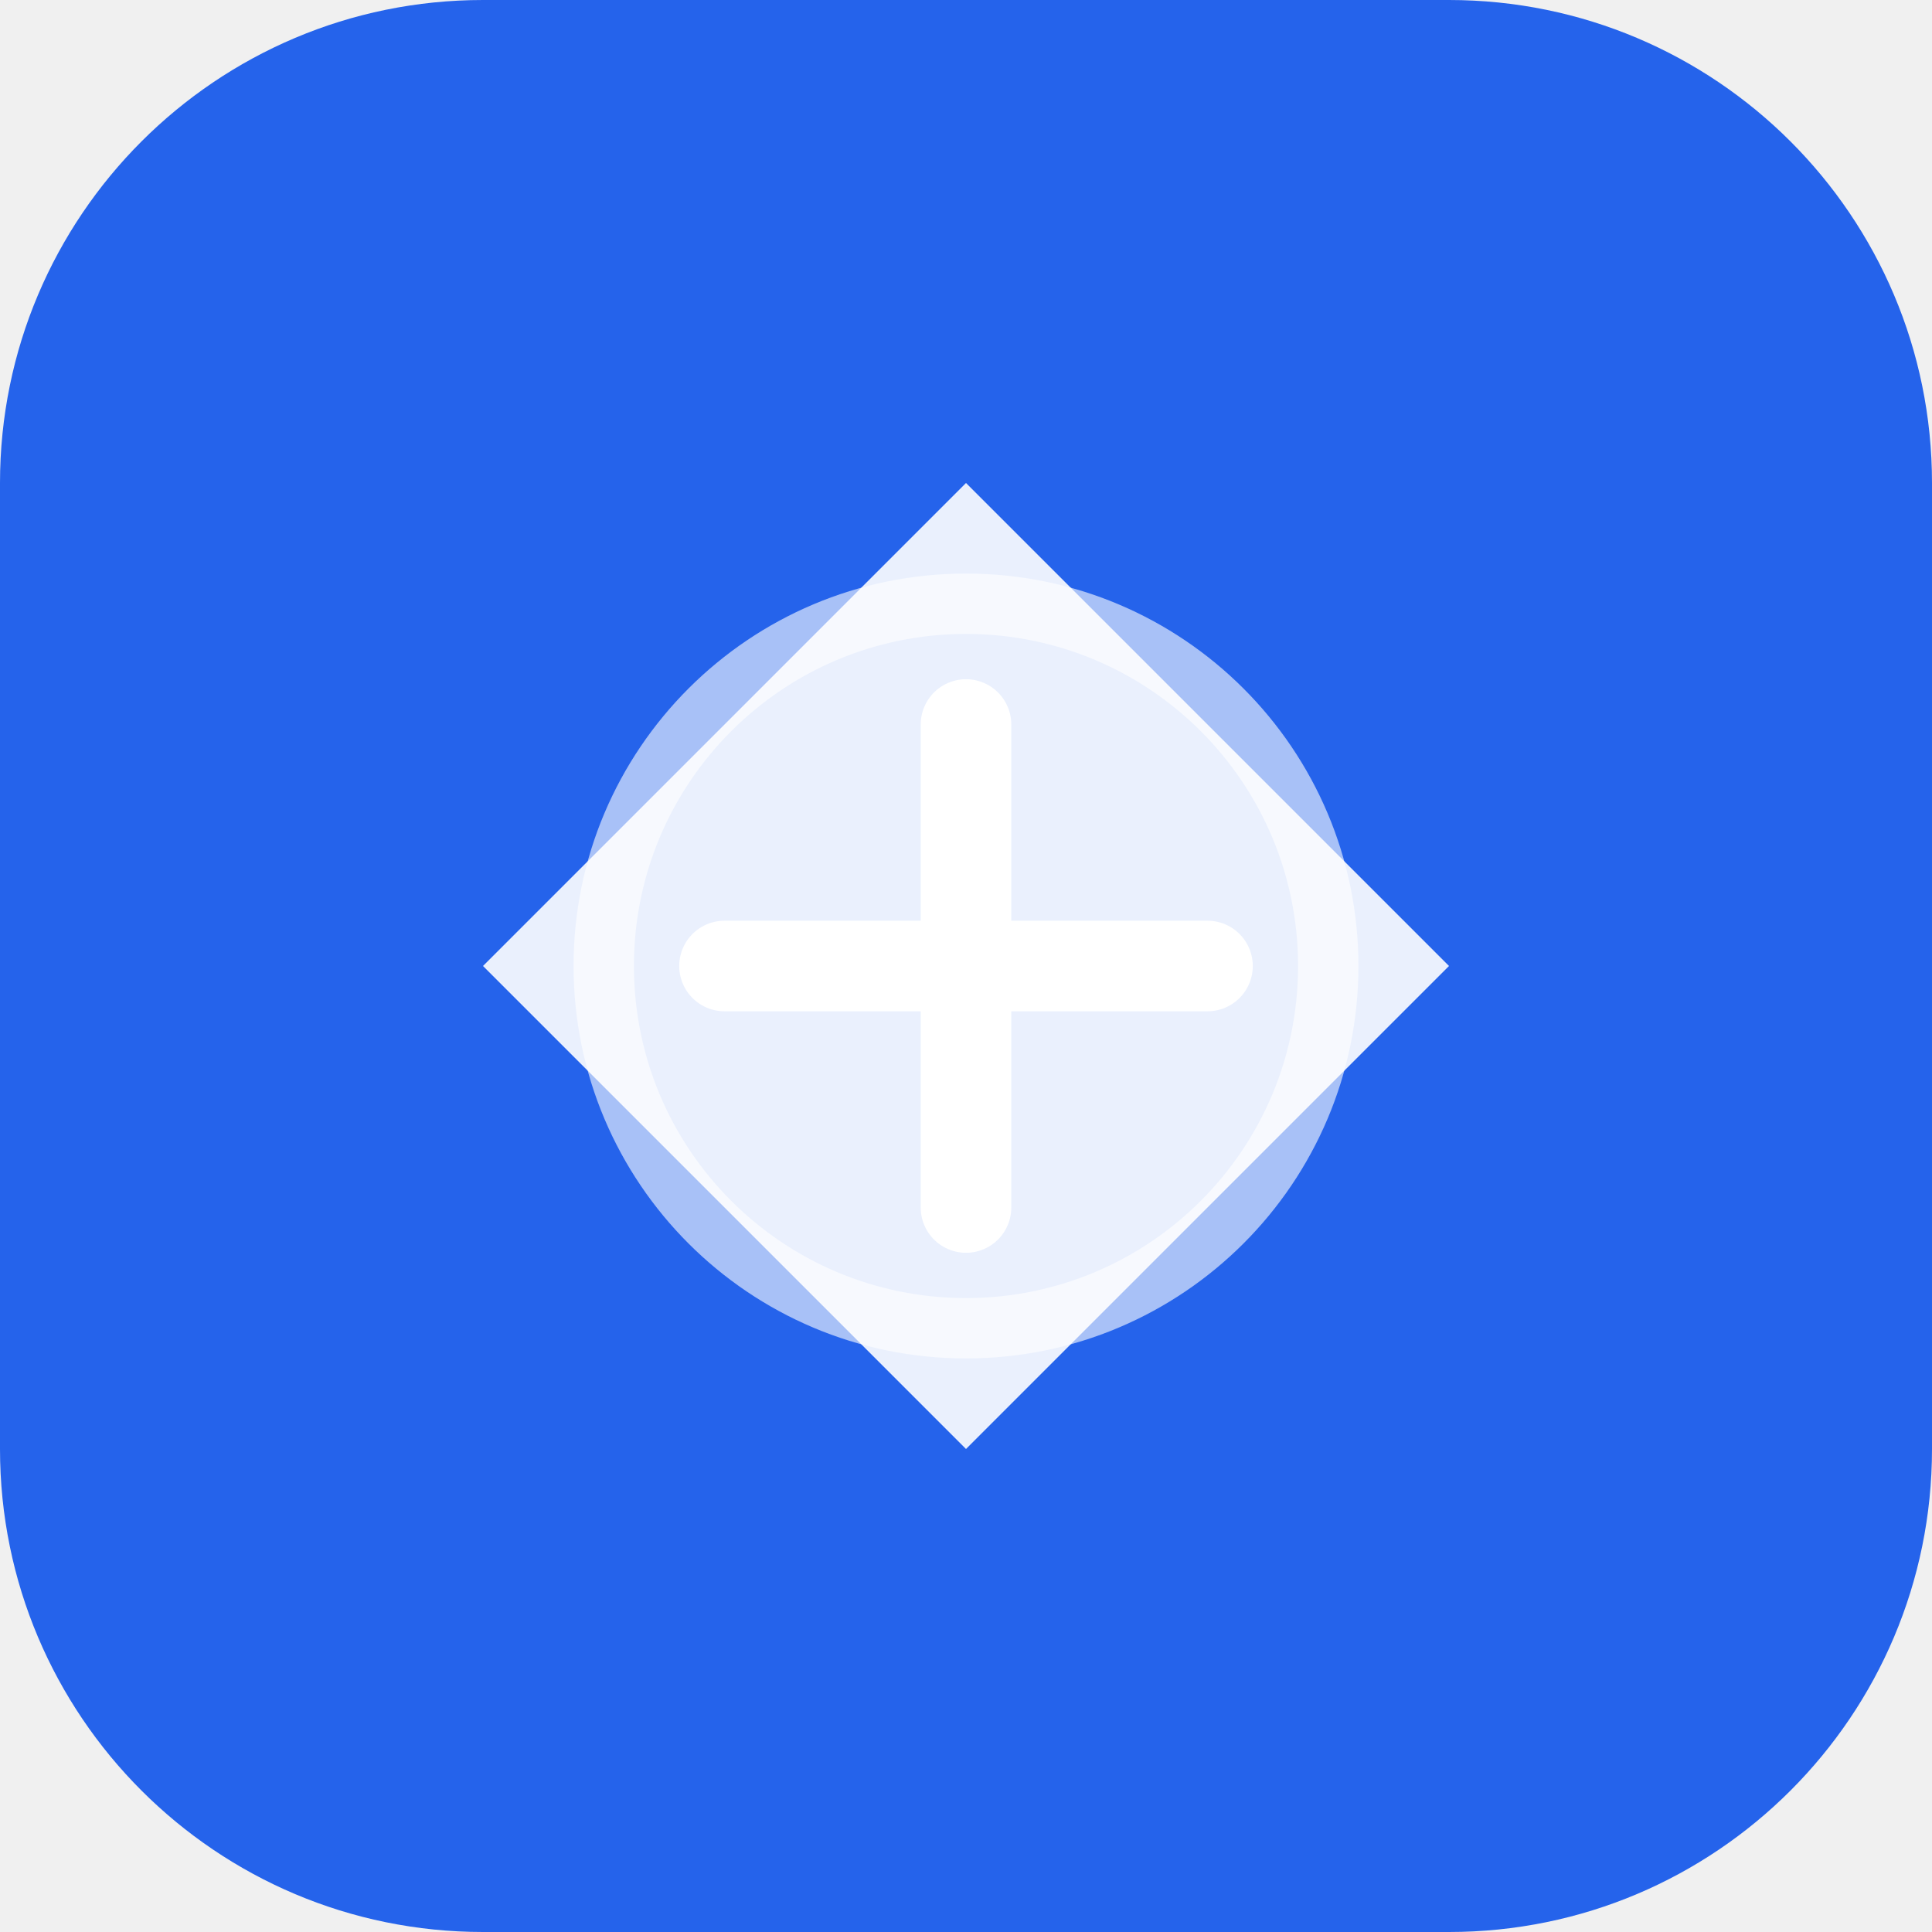
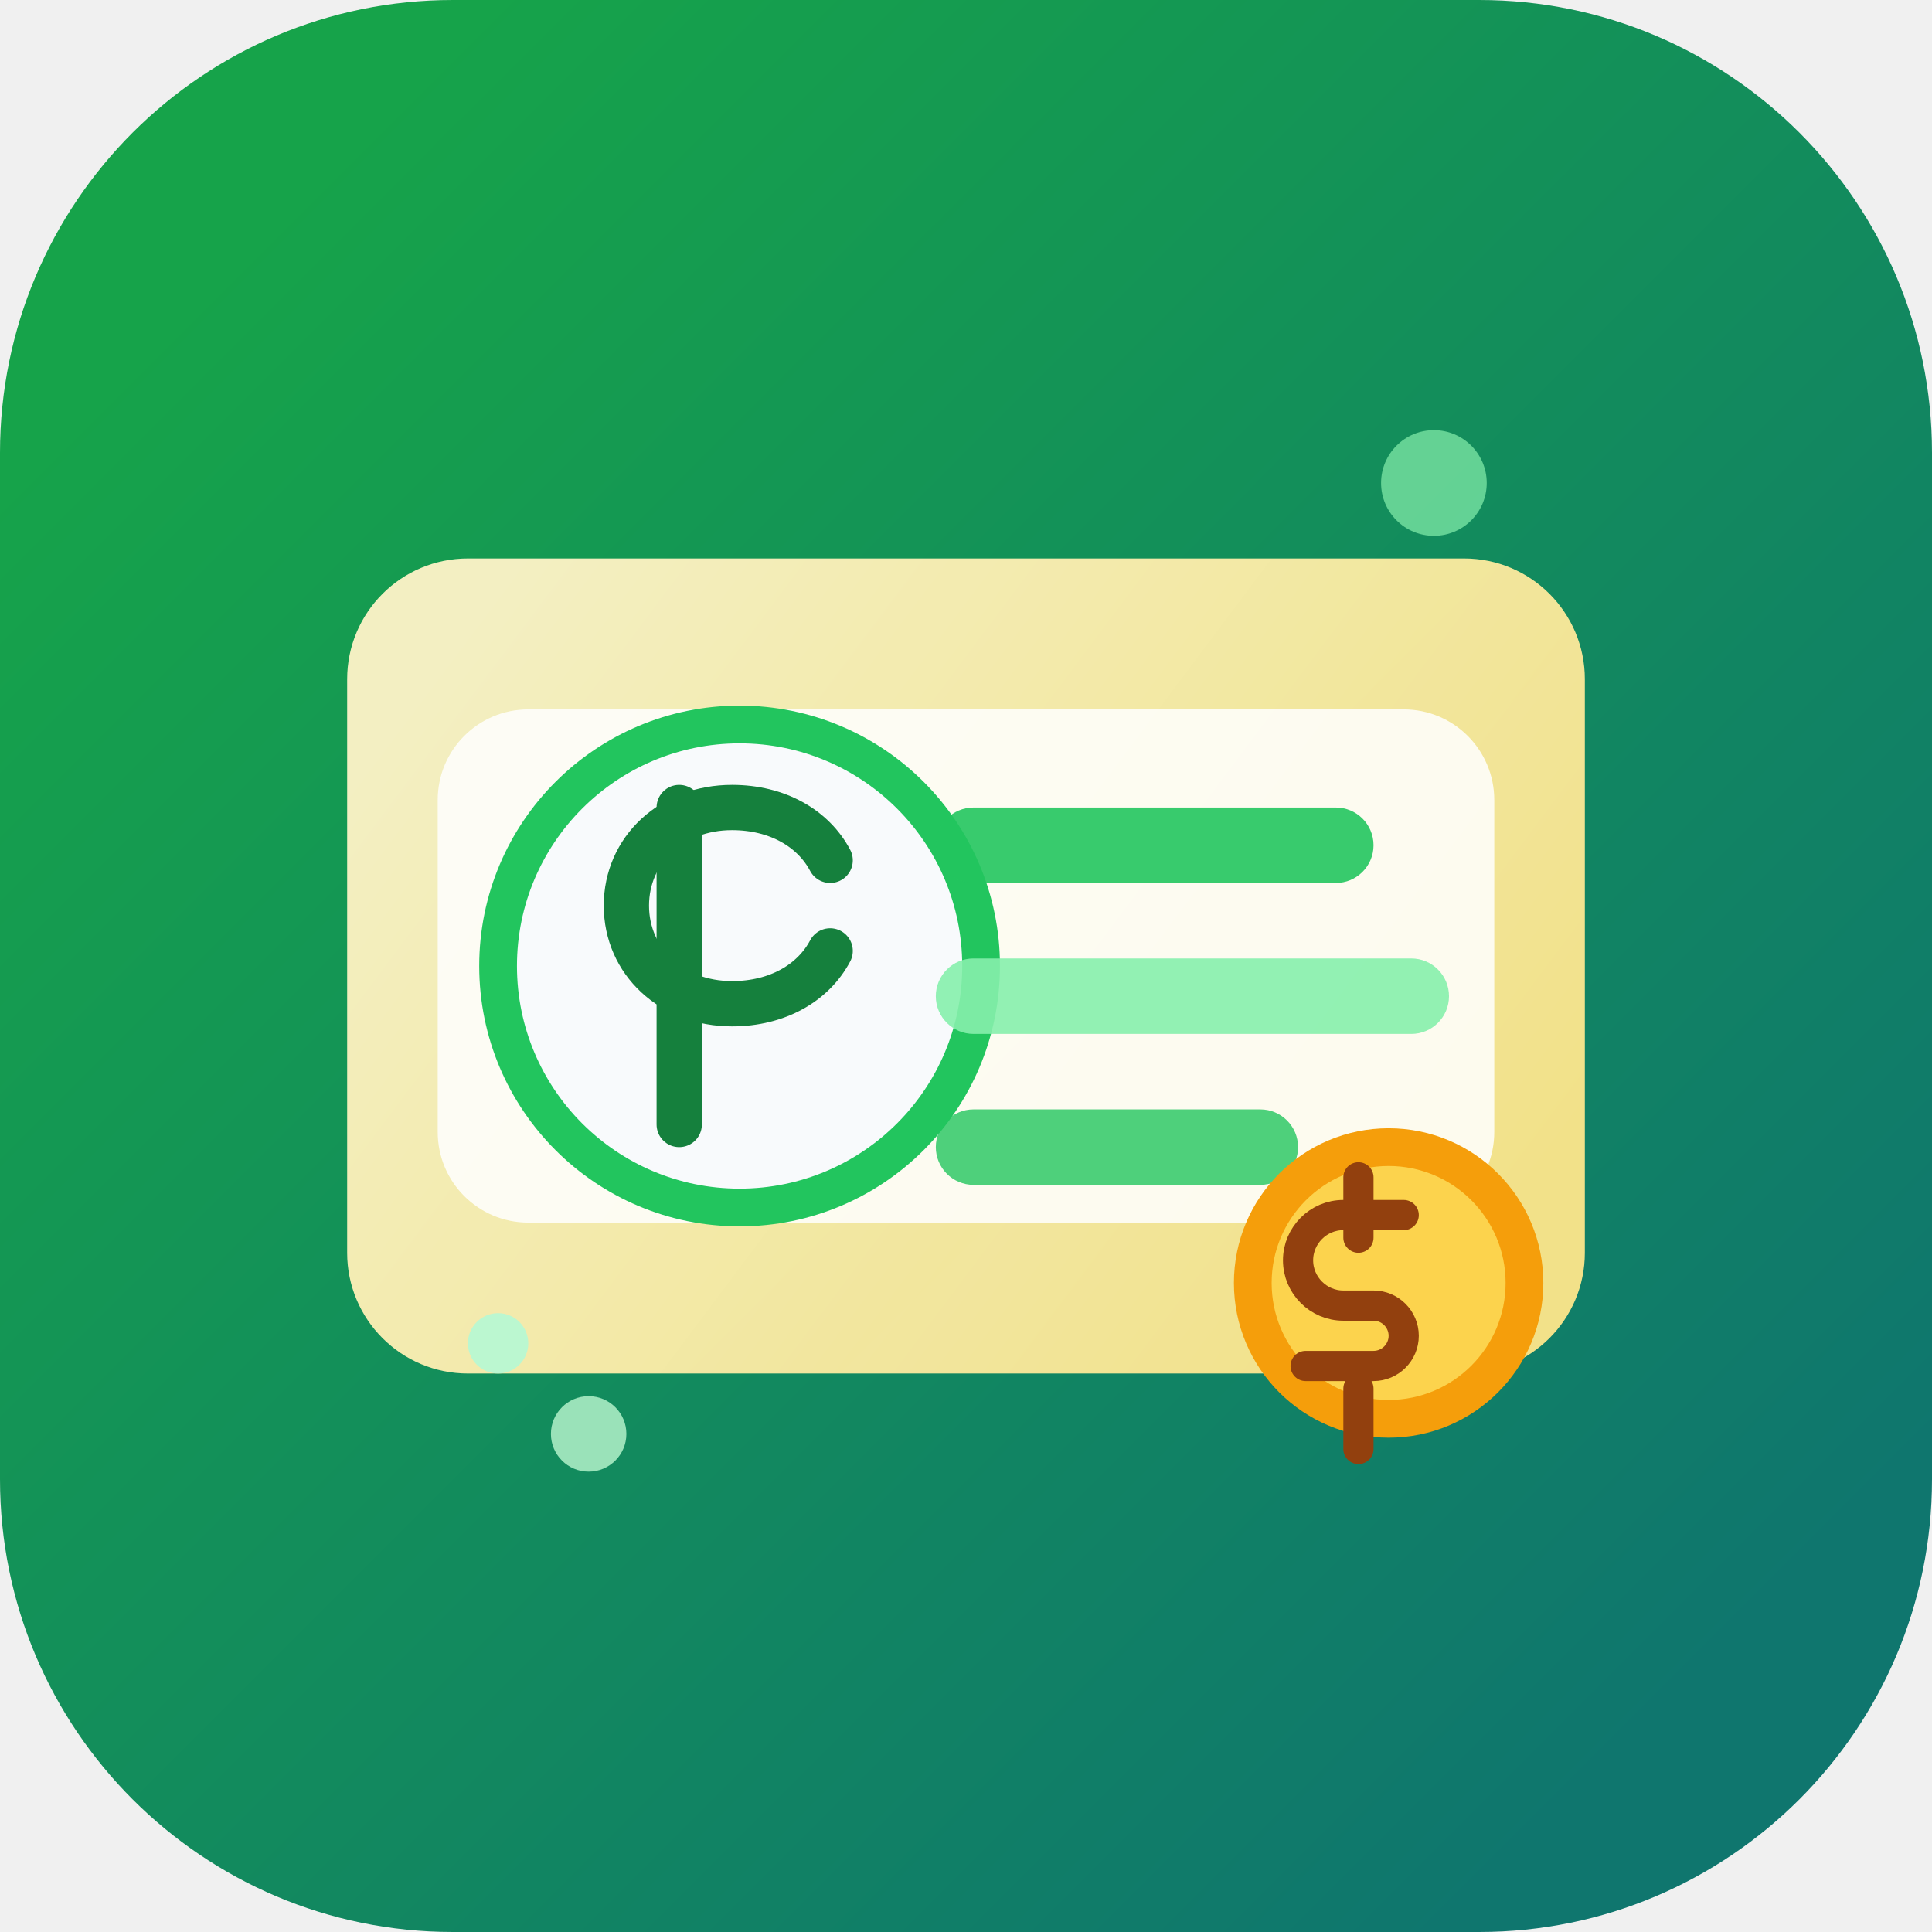
<svg xmlns="http://www.w3.org/2000/svg" width="512" height="512" viewBox="0 0 512 512" fill="none">
-   <rect width="512" height="512" rx="128" fill="#2563eb" />
-   <path d="M256 128L384 256L256 384L128 256L256 128Z" fill="white" opacity="0.9" />
-   <path d="M256 192V320M192 256H320" stroke="white" stroke-width="24" stroke-linecap="round" />
-   <circle cx="256" cy="256" r="96" stroke="white" stroke-width="16" opacity="0.6" fill="none" />
+   <defs>
+     <linearGradient id="bg" x1="64" y1="64" x2="448" y2="448" gradientUnits="userSpaceOnUse">
+       <stop offset="0" stop-color="#16a34a" />
+       <stop offset="1" stop-color="#0f766e" />
+     </linearGradient>
+     <linearGradient id="card" x1="128" y1="160" x2="384" y2="352" gradientUnits="userSpaceOnUse">
+       <stop offset="0" stop-color="#fef3c7" />
+       <stop offset="1" stop-color="#fde68a" />
+     </linearGradient>
+   </defs>
+   <rect width="512" height="512" rx="120" fill="url(#bg)" />
+   <rect x="92" y="148" width="328" height="216" rx="32" fill="url(#card)" opacity="0.95" />
+   <rect x="116" y="188" width="280" height="136" rx="24" fill="white" opacity="0.85" />
+   <circle cx="196" cy="256" r="64" fill="#f8fafc" stroke="#22c55e" stroke-width="10" />
+   <path d="M220 228c-4.5-8.5-14-14-26-14-16 0-28 11.2-28 26s12 26 28 26c12 0 21.5-5.5 26-14" stroke="#15803d" stroke-width="12" fill="none" stroke-linecap="round" />
+   <path d="M180 214v84" stroke="#15803d" stroke-width="12" stroke-linecap="round" />
+   <rect x="248" y="214" width="116" height="20" rx="10" fill="#22c55e" opacity="0.9" />
+   <rect x="248" y="254" width="136" height="20" rx="10" fill="#86efac" opacity="0.9" />
+   <rect x="248" y="294" width="96" height="20" rx="10" fill="#22c55e" opacity="0.8" />
+   <circle cx="368" cy="340" r="36" fill="#fcd34d" stroke="#f59e0b" stroke-width="10" />
+   <path d="M372 322h-16c-6.6 0-12 5.4-12 12s5.4 12 12 12h8c4.4 0 8 3.6 8 8s-3.6 8-8 8h-18" stroke="#92400e" stroke-width="8" stroke-linecap="round" />
+   <path d="M360 312v16m0 56v-16" stroke="#92400e" stroke-width="8" stroke-linecap="round" />
+   <circle cx="132" cy="356" r="8" fill="#bbf7d0" />
+   <circle cx="156" cy="380" r="10" fill="#bbf7d0" opacity="0.8" />
+   <circle cx="380" cy="128" r="14" fill="#86efac" opacity="0.7" />
</svg>
